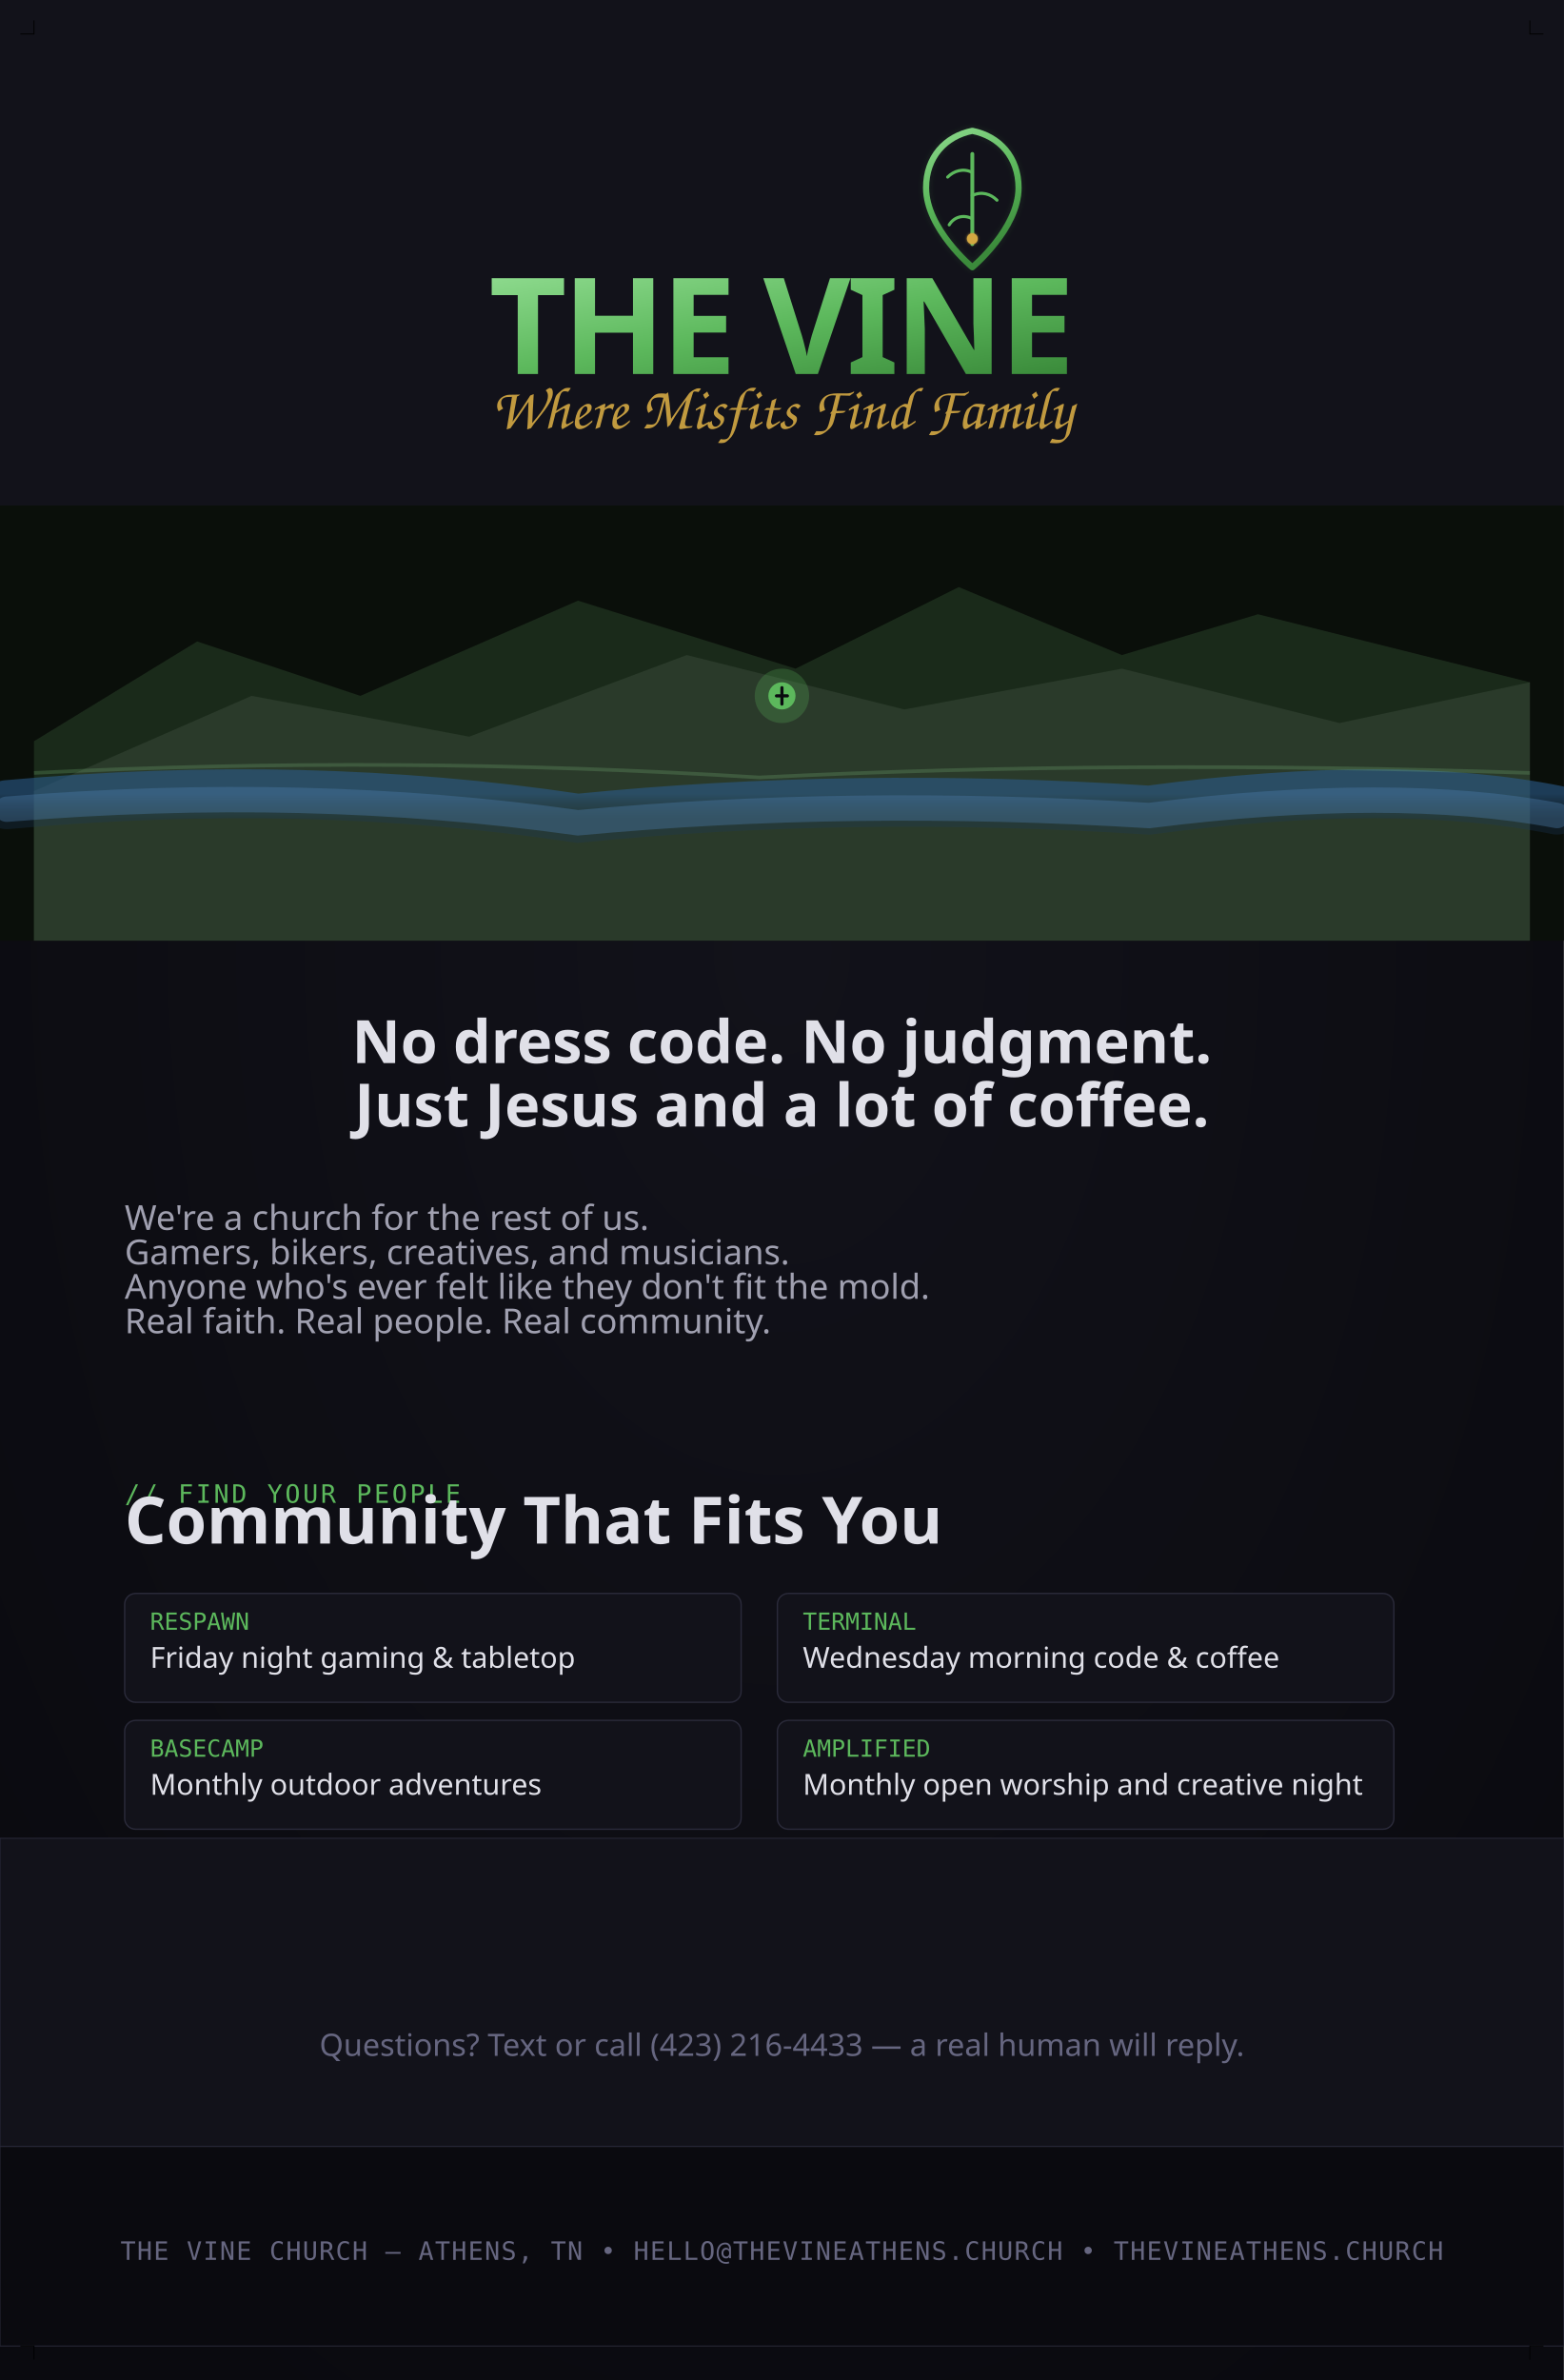
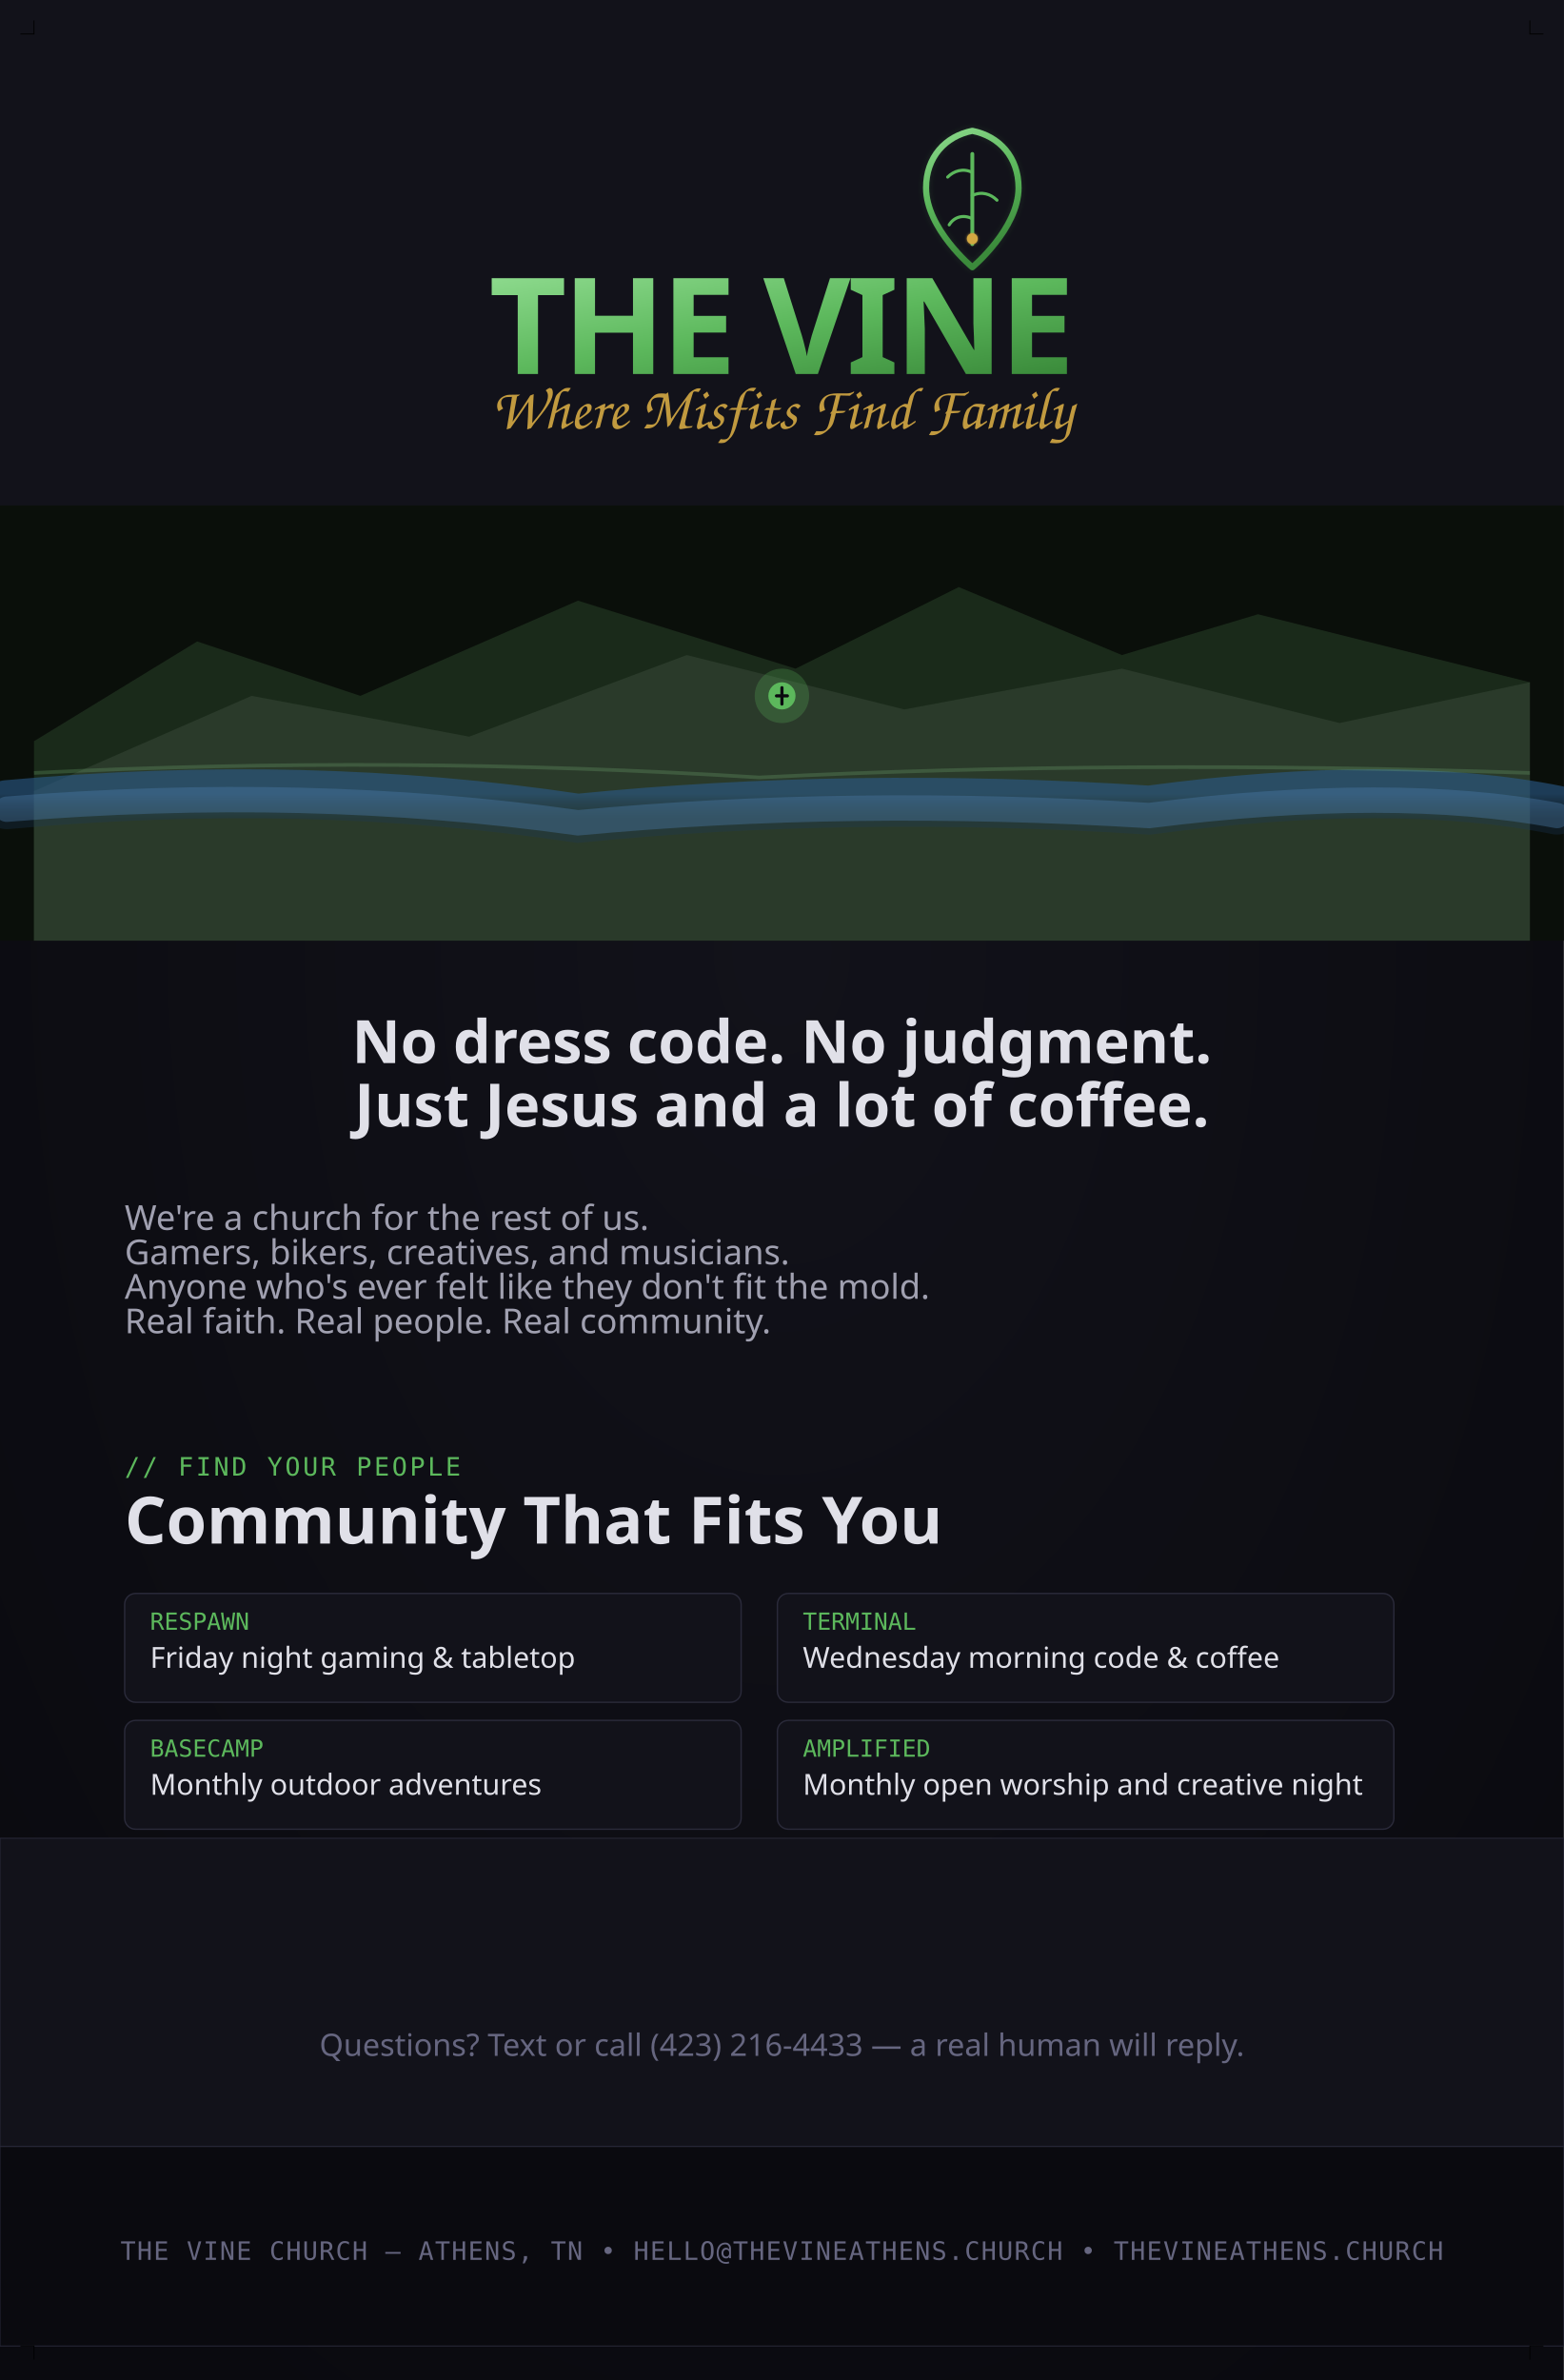
<svg xmlns="http://www.w3.org/2000/svg" viewBox="-37.5 -37.5 1725 2625" width="1725" height="2625">
  <defs>
    <radialGradient id="flyer-bg" cx="50%" cy="40%" r="70%">
      <stop offset="0%" stop-color="#12121a" />
      <stop offset="100%" stop-color="#0a0a0f" />
    </radialGradient>
    <linearGradient id="leaf-grad" x1="0" y1="0" x2="0.3" y2="1">
      <stop offset="0%" stop-color="#8cd98c" />
      <stop offset="50%" stop-color="#5cb85c" />
      <stop offset="100%" stop-color="#3a8a3a" />
    </linearGradient>
    <linearGradient id="title-grad" x1="0" y1="0" x2="1" y2="1">
      <stop offset="0%" stop-color="#8cd98c" />
      <stop offset="50%" stop-color="#5cb85c" />
      <stop offset="100%" stop-color="#3a8a3a" />
    </linearGradient>
    <linearGradient id="river-grad" x1="0" y1="0" x2="0" y2="1">
      <stop offset="0%" stop-color="#2a5a8a" stop-opacity="0.6" />
      <stop offset="100%" stop-color="#1a3a5a" stop-opacity="0.3" />
    </linearGradient>
    <filter id="amber-glow" x="-50%" y="-50%" width="200%" height="200%">
      <feGaussianBlur in="SourceGraphic" stdDeviation="2" result="blur" />
      <feMerge>
        <feMergeNode in="blur" />
        <feMergeNode in="SourceGraphic" />
      </feMerge>
    </filter>
    <filter id="leaf-glow" x="-20%" y="-20%" width="140%" height="140%">
      <feGaussianBlur in="SourceAlpha" stdDeviation="4" result="blur" />
      <feFlood flood-color="#5cb85c" flood-opacity="0.15" />
      <feComposite in2="blur" operator="in" result="glow" />
      <feMerge>
        <feMergeNode in="glow" />
        <feMergeNode in="SourceGraphic" />
      </feMerge>
    </filter>
  </defs>
  <rect x="-37.5" y="-37.5" width="1725" height="2625" fill="url(#flyer-bg)" />
  <g transform="translate(0, 0)">
    <rect x="-37.5" y="-37.5" width="1725" height="557.5" fill="#12121a" />
    <g transform="translate(950, 100) scale(0.85)">
      <path d="M100 185 C100 185 40 135 40 82 C40 42 65 15 100 8 C135 15 160 42 160 82 C160 135 100 185 100 185Z" fill="none" stroke="url(#leaf-grad)" stroke-width="8" stroke-linejoin="round" filter="url(#leaf-glow)" />
      <line x1="100" y1="38" x2="100" y2="155" stroke="#5cb85c" stroke-width="5" stroke-linecap="round" />
      <path d="M100 62 C88 56 76 60 68 68" fill="none" stroke="#5cb85c" stroke-width="4" stroke-linecap="round" />
      <path d="M100 92 C112 86 124 90 132 98" fill="none" stroke="#5cb85c" stroke-width="4" stroke-linecap="round" />
      <path d="M100 122 C88 116 76 120 70 130" fill="none" stroke="#5cb85c" stroke-width="4" stroke-linecap="round" />
      <circle cx="100" cy="148" r="7" fill="#d4a843" filter="url(#amber-glow)" />
    </g>
    <text x="825" y="375" text-anchor="middle" font-family="'Space Grotesk', sans-serif" font-size="148" font-weight="700" fill="url(#title-grad)" letter-spacing="-0.03em">THE VINE</text>
    <text x="825" y="435" text-anchor="middle" font-family="'Caveat', cursive" font-size="66" font-weight="400" fill="#d4a843" opacity="0.9">Where Misfits Find Family</text>
  </g>
  <g transform="translate(0, 520)">
    <rect x="-37.5" width="1725" height="480" fill="#0a0f0a" />
    <path d="M0,260 L180,150 L360,210 L600,105 L840,180 L1020,90 L1200,165 L1350,120 L1650,195 L1650,480 L0,480 Z" fill="#1a2a1a" />
    <path d="M0,315 L240,210 L480,255 L720,165 L960,225 L1200,180 L1440,240 L1650,195 L1650,480 L0,480 Z" fill="#2a3a2a" />
    <path d="M-30,330 Q300,300 600,345 Q900,315 1230,336 Q1500,300 1680,336" fill="none" stroke="url(#river-grad)" stroke-width="54" stroke-linecap="round" />
    <path d="M-30,335 Q300,308 600,350 Q900,322 1230,342 Q1500,308 1680,342" fill="none" stroke="#4a7aa8" stroke-width="28" stroke-linecap="round" opacity="0.4" />
    <g transform="translate(825, 210)">
      <circle r="30" fill="#5cb85c" opacity="0.25" />
      <circle r="15" fill="#5cb85c" />
      <path d="M0,-9 L0,9" stroke="#0a0a0f" stroke-width="3.5" stroke-linecap="round" />
      <path d="M-6,0 L6,0" stroke="#0a0a0f" stroke-width="3.5" stroke-linecap="round" />
    </g>
    <path d="M0,295 Q400,275 800,300 Q1200,280 1650,295" fill="none" stroke="#8cd98c" stroke-width="4" stroke-opacity="0.2" />
  </g>
  <g transform="translate(0, 1000)">
    <text x="825" y="135" text-anchor="middle" font-family="'Space Grotesk', sans-serif" font-size="66" font-weight="600" fill="#e0e0e8">No dress code. No judgment.</text>
    <text x="825" y="205" text-anchor="middle" font-family="'Space Grotesk', sans-serif" font-size="66" font-weight="600" fill="#e0e0e8">Just Jesus and a lot of coffee.</text>
    <text x="100" y="243" font-family="'Space Grotesk', sans-serif" font-size="38" fill="#a0a0b0" />
    <text x="100" y="281" font-family="'Space Grotesk', sans-serif" font-size="38" fill="#a0a0b0" />
    <text x="100" y="319" font-family="'Space Grotesk', sans-serif" font-size="38" fill="#a0a0b0">We're a church for the rest of us.</text>
    <text x="100" y="357" font-family="'Space Grotesk', sans-serif" font-size="38" fill="#a0a0b0">Gamers, bikers, creatives, and musicians.</text>
    <text x="100" y="395" font-family="'Space Grotesk', sans-serif" font-size="38" fill="#a0a0b0">Anyone who's ever felt like they don't fit the mold.</text>
    <text x="100" y="433" font-family="'Space Grotesk', sans-serif" font-size="38" fill="#a0a0b0">Real faith. Real people. Real community.</text>
-     <text x="100" y="620" font-family="'JetBrains Mono', monospace" font-size="28" fill="#5cb85c" letter-spacing="0.1em">// FIND YOUR PEOPLE</text>
+     <text x="100" y="590" font-family="'JetBrains Mono', monospace" font-size="28" fill="#5cb85c" letter-spacing="0.1em">// FIND YOUR PEOPLE</text>
    <text x="100" y="665" font-family="'Space Grotesk', sans-serif" font-size="72" font-weight="600" fill="#e0e0e8">Community That Fits You</text>
    <g transform="translate(100, 720)">
      <g>
        <rect x="0" y="0" width="680" height="120" rx="12" fill="#12121a" stroke="#2a2a3a" stroke-width="1.5" />
        <text x="28" y="40" font-family="'JetBrains Mono', monospace" font-size="26" fill="#5cb85c">RESPAWN</text>
        <text x="28" y="82" font-family="'Space Grotesk', sans-serif" font-size="32" fill="#e0e0e8">Friday night gaming &amp; tabletop</text>
      </g>
      <g transform="translate(720, 0)">
        <rect x="0" y="0" width="680" height="120" rx="12" fill="#12121a" stroke="#2a2a3a" stroke-width="1.5" />
        <text x="28" y="40" font-family="'JetBrains Mono', monospace" font-size="26" fill="#5cb85c">TERMINAL</text>
        <text x="28" y="82" font-family="'Space Grotesk', sans-serif" font-size="32" fill="#e0e0e8">Wednesday morning code &amp; coffee</text>
      </g>
      <g transform="translate(0, 140)">
        <rect x="0" y="0" width="680" height="120" rx="12" fill="#12121a" stroke="#2a2a3a" stroke-width="1.5" />
        <text x="28" y="40" font-family="'JetBrains Mono', monospace" font-size="26" fill="#5cb85c">BASECAMP</text>
        <text x="28" y="82" font-family="'Space Grotesk', sans-serif" font-size="32" fill="#e0e0e8">Monthly outdoor adventures</text>
      </g>
      <g transform="translate(720, 140)">
        <rect x="0" y="0" width="680" height="120" rx="12" fill="#12121a" stroke="#2a2a3a" stroke-width="1.5" />
        <text x="28" y="40" font-family="'JetBrains Mono', monospace" font-size="26" fill="#5cb85c">AMPLIFIED</text>
        <text x="28" y="82" font-family="'Space Grotesk', sans-serif" font-size="32" fill="#e0e0e8">Monthly open worship and creative night</text>
      </g>
      <g transform="translate(0, 280)">
        <rect x="0" y="0" width="680" height="120" rx="12" fill="#12121a" stroke="#2a2a3a" stroke-width="1.5" />
        <text x="28" y="40" font-family="'JetBrains Mono', monospace" font-size="26" fill="#5cb85c">BRANCHES</text>
        <text x="28" y="82" font-family="'Space Grotesk', sans-serif" font-size="32" fill="#e0e0e8">Weekly discipleship groups</text>
      </g>
      <g transform="translate(720, 280)">
        <rect x="0" y="0" width="680" height="120" rx="12" fill="#12121a" stroke="#2a2a3a" stroke-width="1.5" />
        <text x="28" y="40" font-family="'JetBrains Mono', monospace" font-size="26" fill="#5cb85c">AMPLIFIED</text>
        <text x="28" y="82" font-family="'Space Grotesk', sans-serif" font-size="32" fill="#e0e0e8">Thursday music &amp; worship</text>
      </g>
    </g>
  </g>
  <g transform="translate(0, 1990)">
    <rect x="-37.5" width="1725" height="340" fill="#12121a" stroke="#2a2a3a" stroke-width="1" />
    <text x="825" y="240" text-anchor="middle" font-family="'Space Grotesk', sans-serif" font-size="34" fill="#666680">Questions? Text or call (423) 216-4433 — a real human will reply.</text>
  </g>
  <g transform="translate(0, 2330)">
    <rect x="-37.5" width="1725" height="220" fill="#0a0a0f" stroke="#2a2a3a" stroke-width="1" />
    <text x="825" y="125" text-anchor="middle" font-family="'JetBrains Mono', monospace" font-size="28" fill="#666680" letter-spacing="0.05em">THE VINE CHURCH — ATHENS, TN • HELLO@THEVINEATHENS.CHURCH • THEVINEATHENS.CHURCH</text>
  </g>
  <g stroke="#000000" stroke-width="1" fill="none">
    <path d="M-15,0 L0,0 L0,-15" />
    <path d="M1650,-15 L1650,0 L1665,0" />
    <path d="M-15,2550 L0,2550 L0,2565" />
    <path d="M1650,2565 L1650,2550 L1665,2550" />
  </g>
</svg>
